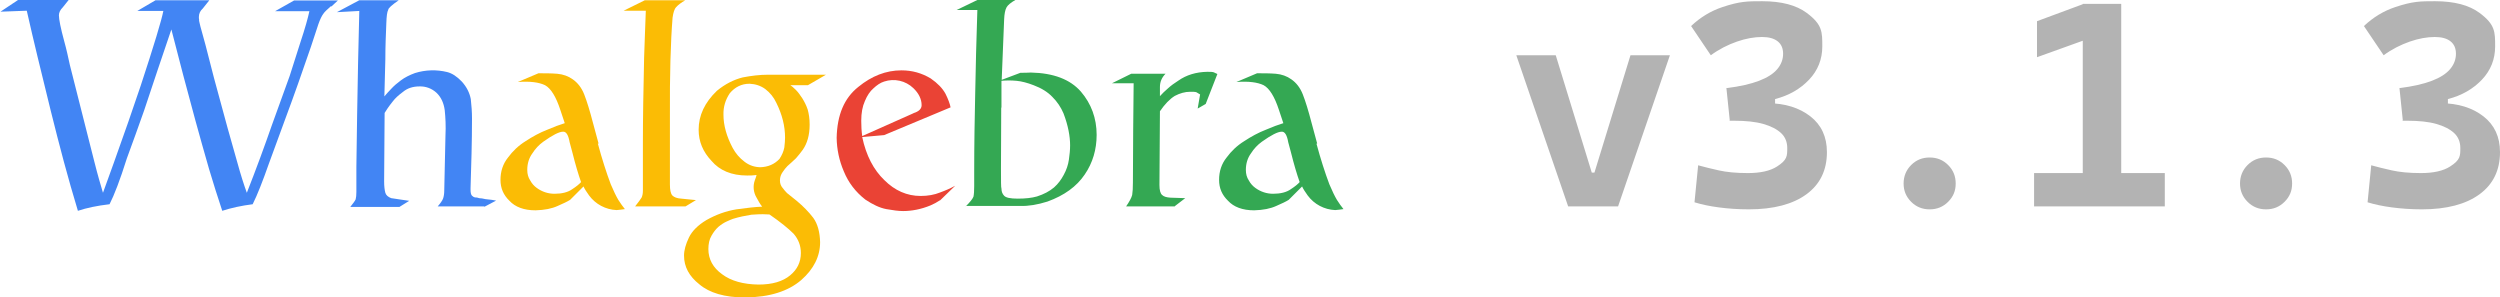
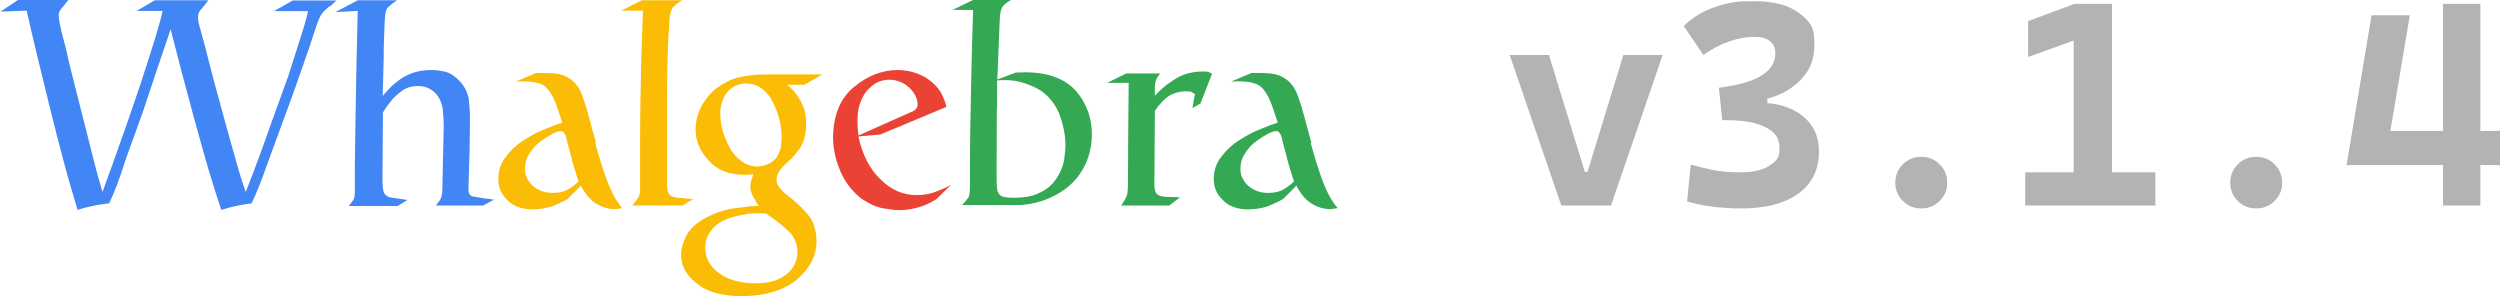
- <svg xmlns="http://www.w3.org/2000/svg" viewBox="0 0 102.7 12.19">
+ <svg xmlns="http://www.w3.org/2000/svg" viewBox="0 0 103.15 12.19">
  <defs>
    <style>.cls-5{fill:#fbbc05}</style>
  </defs>
  <g id="main">
    <path d="M13.6.25c-.16.14-.27.24-.32.32-.06.08-.13.22-.2.42l-.31.94c-.34.99-.69 1.99-1.06 2.98l-.66 1.8c-.26.74-.48 1.3-.67 1.68-.47.06-.88.15-1.25.27q-.285-.855-.54-1.71c-.4-1.39-.75-2.67-1.06-3.85-.19-.73-.35-1.36-.49-1.89-.38 1.11-.75 2.22-1.12 3.33-.23.66-.47 1.31-.71 1.97-.28.89-.52 1.51-.71 1.88-.51.06-.94.15-1.3.27-.2-.67-.4-1.35-.58-2.03-.36-1.34-.71-2.78-1.08-4.31-.15-.61-.29-1.23-.44-1.88L.02.48.74 0h2.08l-.24.3c-.11.11-.16.22-.16.33 0 .16.07.52.22 1.07.09.32.16.65.23.97l.61 2.41c.13.52.26 1.04.39 1.54.15.6.28 1.03.36 1.3.25-.67.59-1.64 1.04-2.91l.51-1.49c.55-1.67.86-2.7.93-3.07H5.64l.75-.44H8.6l-.27.34c-.1.09-.16.2-.16.35 0 .03 0 .07.01.11-.02.02.07.36.26 1.03.01.05.13.5.35 1.36l.56 2.06q.195.705.39 1.38c.15.55.29.98.4 1.28.39-.99.73-1.92 1.04-2.81l.72-1.99c.15-.46.29-.92.44-1.38.19-.57.31-1 .37-1.28H11.3l.78-.44h1.8l-.27.25Zm6.3 8.23h-1.92c.12-.14.19-.24.22-.32s.05-.2.05-.34l.05-2.26c.02-.38 0-.73-.03-1.03-.04-.3-.15-.54-.34-.72a.98.98 0 0 0-.7-.26c-.28 0-.5.08-.67.22q-.285.21-.42.39c-.17.21-.28.38-.34.48l-.02 2.81c0 .21.02.36.05.47.03.1.11.17.24.22.24.04.49.07.74.11l-.4.25h-2.02c.11-.14.19-.24.22-.31.02-.07.03-.18.03-.31V6.85c.02-1.45.04-2.88.07-4.28.03-1.34.05-2.05.05-2.12l-.92.05.92-.49h1.62c-.29.2-.43.33-.43.39-.05.09-.07.27-.08.56-.02.48-.04.97-.04 1.48l-.04 1.52c.07-.09.17-.19.28-.31s.25-.24.4-.35c.16-.12.36-.22.58-.3a2.47 2.47 0 0 1 1.32-.04q.3.075.6.39c.2.22.32.46.37.72.03.27.05.53.05.8 0 .96-.03 1.91-.06 2.86v.06c0 .13.02.21.06.25s.08.06.12.07c.04 0 .09 0 .17.03.08 0 .17.02.26.04.21.02.35.04.44.06l-.49.26Z" style="fill:#4285f4" />
    <path d="M24.56 5.9c.17.63.35 1.19.53 1.67.12.28.22.49.31.64.09.14.18.27.27.38-.12.02-.24.03-.34.04a1.48 1.48 0 0 1-1.13-.6c-.1-.14-.18-.26-.23-.37l-.55.55c-.11.07-.28.15-.51.25-.24.11-.54.17-.91.18-.48 0-.84-.14-1.07-.39-.25-.24-.37-.52-.37-.86 0-.35.1-.66.31-.92.19-.26.43-.49.72-.67.29-.19.58-.35.89-.47q.42-.18.72-.27l-.18-.54q-.27-.825-.63-1.02c-.25-.12-.62-.17-1.12-.13l.85-.36c.26 0 .52 0 .77.02.24.02.46.1.64.23.2.14.36.34.47.62q.165.42.36 1.17l.23.85Zm-1.16-.06c-.05-.29-.14-.44-.27-.43-.16 0-.43.14-.81.41q-.27.195-.45.48c-.14.19-.21.42-.21.68 0 .17.04.31.12.43.07.13.16.23.27.31.22.16.47.24.73.24.3 0 .55-.06.73-.19.17-.11.29-.21.36-.29-.11-.31-.23-.71-.36-1.23zm4.75 2.64h-2.06c.14-.18.23-.3.27-.37.03-.07.05-.16.05-.27V5.89c0-1.02.02-2.19.05-3.52.02-.67.05-1.32.07-1.93h-.91l.87-.43h1.66c-.17.1-.29.19-.37.28-.08.08-.12.23-.15.43-.08.98-.12 2.34-.11 4.09v2.77c0 .22.03.37.1.45.07.07.19.12.37.13l.6.06-.43.26Z" class="cls-5" />
    <path d="M32.44 3.48c.08.05.16.12.25.21s.18.21.27.35c.08.13.16.28.22.46.05.18.08.38.08.62 0 .43-.1.77-.28 1.03-.09.12-.18.24-.28.35-.11.11-.23.21-.35.32-.07.07-.14.16-.2.25-.07.1-.11.21-.11.34s.04.23.11.31q.09.12.18.21l.41.33c.25.21.48.44.67.69.18.25.27.59.28 1 0 .58-.26 1.1-.77 1.55-.53.46-1.3.71-2.31.72-.84 0-1.47-.19-1.88-.54-.42-.33-.63-.72-.63-1.18 0-.22.07-.47.2-.74q.195-.405.72-.72c.39-.22.8-.37 1.23-.44.42-.06.78-.1 1.06-.11-.09-.11-.16-.24-.23-.37a.84.84 0 0 1-.07-.72c.03-.07.05-.14.07-.21-.14.02-.27.02-.39.02-.64 0-1.13-.21-1.46-.6-.35-.37-.53-.79-.53-1.28 0-.59.25-1.12.75-1.6.34-.28.7-.46 1.06-.55.36-.07.71-.11 1.02-.11h2.4l-.74.43h-.74Zm.46 6.92c0-.31-.1-.57-.3-.8-.21-.21-.54-.48-.99-.79-.08 0-.17-.01-.27-.01-.06 0-.22 0-.47.02-.25.04-.5.09-.76.17-.06.02-.15.06-.26.11s-.22.12-.34.22c-.11.1-.2.22-.28.36-.09.15-.13.34-.13.55 0 .42.19.77.57 1.04.36.27.86.41 1.49.42.57 0 1-.13 1.3-.38.29-.24.44-.54.44-.92Zm-1.67-3.53c.32-.01.58-.12.79-.34.1-.15.17-.31.2-.47.02-.16.03-.3.03-.41 0-.47-.12-.95-.36-1.43a1.5 1.5 0 0 0-.45-.56c-.19-.14-.41-.21-.65-.22-.33 0-.6.14-.81.39-.18.27-.27.56-.26.89 0 .43.13.89.38 1.36.12.22.28.41.48.56.19.15.42.23.67.23Z" class="cls-5" />
    <path d="M38.61 8.23q-.18.12-.39.21c-.39.16-.77.23-1.12.23-.19 0-.41-.03-.69-.08-.27-.05-.56-.19-.86-.39-.4-.31-.7-.7-.89-1.17a3.6 3.6 0 0 1-.29-1.37c.02-.94.31-1.63.89-2.09.55-.45 1.14-.68 1.77-.68.44 0 .83.11 1.2.33.29.2.49.41.61.63.11.22.18.41.21.56l-2.73 1.14-.9.08c.16.76.47 1.35.91 1.77.43.43.93.65 1.49.65.3 0 .57-.05.79-.14.22-.08.43-.17.63-.28l-.62.6Zm-1.09-3.58c.23-.07.34-.18.34-.33 0-.25-.12-.49-.34-.7a1.19 1.19 0 0 0-1.2-.27c-.16.05-.3.15-.44.28-.14.12-.26.3-.35.52q-.15.33-.15.81c0 .21.01.42.04.63l2.11-.94Z" style="fill:#ea4335" />
    <path d="M39.67 8.48c.17-.17.28-.3.32-.4.02-.09.03-.24.03-.43v-.56c0-1.18.02-2.25.04-3.19.02-1.12.05-2.29.09-3.49h-.85l.85-.41h1.56q-.285.165-.36.3c-.06.11-.09.27-.1.5l-.1 2.48.77-.29c.14 0 .28 0 .43-.01.93.02 1.61.28 2.05.78.43.5.65 1.1.65 1.78 0 .6-.16 1.15-.49 1.63q-.495.735-1.53 1.11-.615.195-1.11.18h-2.24Zm1.46-4.05c0 .83-.01 1.66-.01 2.48 0 .52 0 .8.02.84 0 .12.04.22.11.29.07.08.25.12.56.12.32 0 .58-.03.79-.09.28-.09.51-.21.7-.37.17-.15.3-.33.4-.52.11-.2.18-.41.21-.62s.05-.4.05-.59c0-.37-.08-.81-.27-1.31a2.1 2.1 0 0 0-.46-.68c-.19-.2-.45-.36-.77-.48-.26-.1-.49-.16-.7-.18-.22-.02-.42-.02-.62 0v1.09Zm7.14 4.05h-2.01c.13-.19.22-.35.25-.47.02-.12.03-.29.03-.52 0-1.5.02-2.86.03-4.07h-.89l.79-.39h1.41c-.15.15-.23.33-.23.54v.38c.09-.1.2-.21.33-.32.12-.11.27-.22.43-.32.33-.23.72-.35 1.18-.36.12 0 .21 0 .27.02.05.02.1.05.15.07l-.48 1.23-.33.19.1-.58-.15-.09c-.05-.02-.14-.02-.26-.02-.21 0-.42.06-.63.17-.21.13-.41.34-.61.63l-.02 3.03c0 .22.04.35.11.41.07.07.19.1.34.11l.61.02-.43.33Zm5.81-2.58c.17.63.35 1.19.53 1.67.12.28.22.49.31.64.09.14.18.27.27.38-.12.02-.24.03-.34.04a1.48 1.48 0 0 1-1.13-.6c-.1-.14-.18-.26-.23-.37l-.55.55c-.11.07-.28.15-.51.25-.24.11-.54.17-.91.18-.48 0-.84-.14-1.07-.39-.25-.24-.37-.52-.37-.86 0-.35.1-.66.31-.92.19-.26.43-.49.72-.67.29-.19.58-.35.89-.47q.42-.18.72-.27l-.18-.54q-.27-.825-.63-1.02c-.25-.12-.62-.17-1.12-.13l.85-.36c.26 0 .52 0 .77.02.24.02.46.1.64.23.2.14.36.34.47.62q.165.42.36 1.17l.23.85Zm-1.16-.06c-.05-.29-.14-.44-.27-.43-.16 0-.43.14-.81.41q-.27.195-.45.48c-.14.19-.21.42-.21.68 0 .17.04.31.12.43.07.13.16.23.27.31.22.16.47.24.73.24.3 0 .55-.06.73-.19.17-.11.29-.21.36-.29-.11-.31-.23-.71-.36-1.23z" style="fill:#34a853" />
-     <path d="m64.42 8.48-2.13-6.21h1.62l1.48 4.82h.11l1.48-4.82h1.62l-2.13 6.21h-2.04Zm6.65-3.51-.14-1.35c.55-.07.99-.17 1.33-.3s.59-.29.75-.48.24-.4.24-.63c0-.22-.07-.39-.22-.51s-.36-.18-.65-.18c-.31 0-.66.06-1.03.19s-.73.31-1.07.56l-.81-1.2q.57-.54 1.29-.78c.72-.24 1.03-.24 1.63-.24q1.185 0 1.83.48c.645.48.64.78.64 1.38 0 .52-.18.98-.54 1.36s-.82.65-1.4.8v.6l-1.88.29Zm.78 3.63c-.45 0-.86-.03-1.24-.08s-.71-.12-1-.21l.15-1.52c.25.07.54.14.85.21s.71.11 1.19.11q.78 0 1.2-.27c.42-.27.42-.43.42-.76 0-.24-.08-.45-.25-.61s-.42-.29-.74-.38-.72-.13-1.18-.13h-.19l-.14-1.35 1.69.63c.72 0 1.31.19 1.76.54s.68.84.68 1.47c0 .74-.28 1.32-.84 1.73s-1.35.62-2.37.62Zm7.42 0c-.3 0-.55-.1-.76-.31s-.31-.46-.31-.75.1-.55.31-.76.46-.31.76-.31.55.1.76.31.31.46.31.76-.1.54-.31.75-.46.31-.76.31m4.29-.12V7.11h2.12v1.37zm.12-6.14V.87l1.89-.7v1.5l-1.89.68Zm1.88 6.14V.16h1.58v8.32zm1.47 0V7.11h1.9v1.37zm6.06.12c-.3 0-.55-.1-.76-.31s-.31-.46-.31-.75.1-.55.31-.76.46-.31.76-.31.55.1.76.31.31.46.31.76-.1.54-.31.75-.46.31-.76.31m5.62-3.63-.14-1.35c.55-.07.99-.17 1.33-.3s.59-.29.75-.48.24-.4.24-.63c0-.22-.07-.39-.22-.51s-.36-.18-.65-.18c-.31 0-.66.06-1.03.19s-.73.31-1.07.56l-.81-1.2q.57-.54 1.29-.78c.72-.24 1.03-.24 1.63-.24q1.185 0 1.83.48c.645.48.64.78.64 1.38 0 .52-.18.98-.54 1.36s-.82.65-1.4.8v.6l-1.88.29Zm.79 3.63c-.45 0-.86-.03-1.24-.08s-.71-.12-1-.21l.15-1.52c.25.07.54.14.85.21s.71.11 1.19.11q.78 0 1.2-.27c.42-.27.42-.43.42-.76 0-.24-.08-.45-.25-.61s-.42-.29-.74-.38-.72-.13-1.18-.13h-.19l-.14-1.35 1.69.63c.72 0 1.31.19 1.76.54s.68.84.68 1.47c0 .74-.28 1.32-.84 1.73s-1.35.62-2.37.62Z" style="fill:#b3b3b3" />
+     <path d="m64.42 8.48-2.13-6.21h1.62l1.48 4.82h.11l1.48-4.82h1.62l-2.13 6.21h-2.04Zm6.65-3.51-.14-1.35c.55-.07.99-.17 1.33-.3s.59-.29.75-.48.24-.4.24-.63c0-.22-.07-.39-.22-.51s-.36-.18-.65-.18c-.31 0-.66.06-1.03.19s-.73.31-1.07.56l-.81-1.2q.57-.54 1.29-.78c.72-.24 1.03-.24 1.63-.24q1.185 0 1.83.48c.645.48.64.78.64 1.38 0 .52-.18.98-.54 1.36s-.82.65-1.4.8v.6l-1.88.29Zm.78 3.63c-.45 0-.86-.03-1.24-.08s-.71-.12-1-.21l.15-1.52c.25.07.54.14.85.21s.71.11 1.19.11q.78 0 1.2-.27c.42-.27.42-.43.42-.76 0-.24-.08-.45-.25-.61s-.42-.29-.74-.38-.72-.13-1.18-.13h-.19l-.14-1.35 1.69.63c.72 0 1.31.19 1.76.54s.68.84.68 1.47c0 .74-.28 1.32-.84 1.73s-1.35.62-2.37.62Zm7.42 0c-.3 0-.55-.1-.76-.31s-.31-.46-.31-.75.1-.55.31-.76.46-.31.76-.31.55.1.76.31.31.46.31.76-.1.54-.31.75-.46.31-.76.31m4.29-.12V7.11h2.12v1.37zm.12-6.14V.87l1.89-.7v1.5l-1.89.68Zm1.88 6.14V.16h1.58v8.32zm1.47 0V7.11h1.9v1.37zm6.06.12c-.3 0-.55-.1-.76-.31s-.31-.46-.31-.75.1-.55.31-.76.46-.31.76-.31.55.1.76.31.31.46.31.76-.1.54-.31.75-.46.31-.76.31m3.73-1.79L97.85.63h1.58l-1.04 6.18h-1.56Zm0 0 .92-1.41h3.18v1.41zm3.98 1.67V.16h1.54v8.32zm1.43-1.67V5.4h.92v1.41z" style="fill:#b3b3b3" />
  </g>
</svg>
